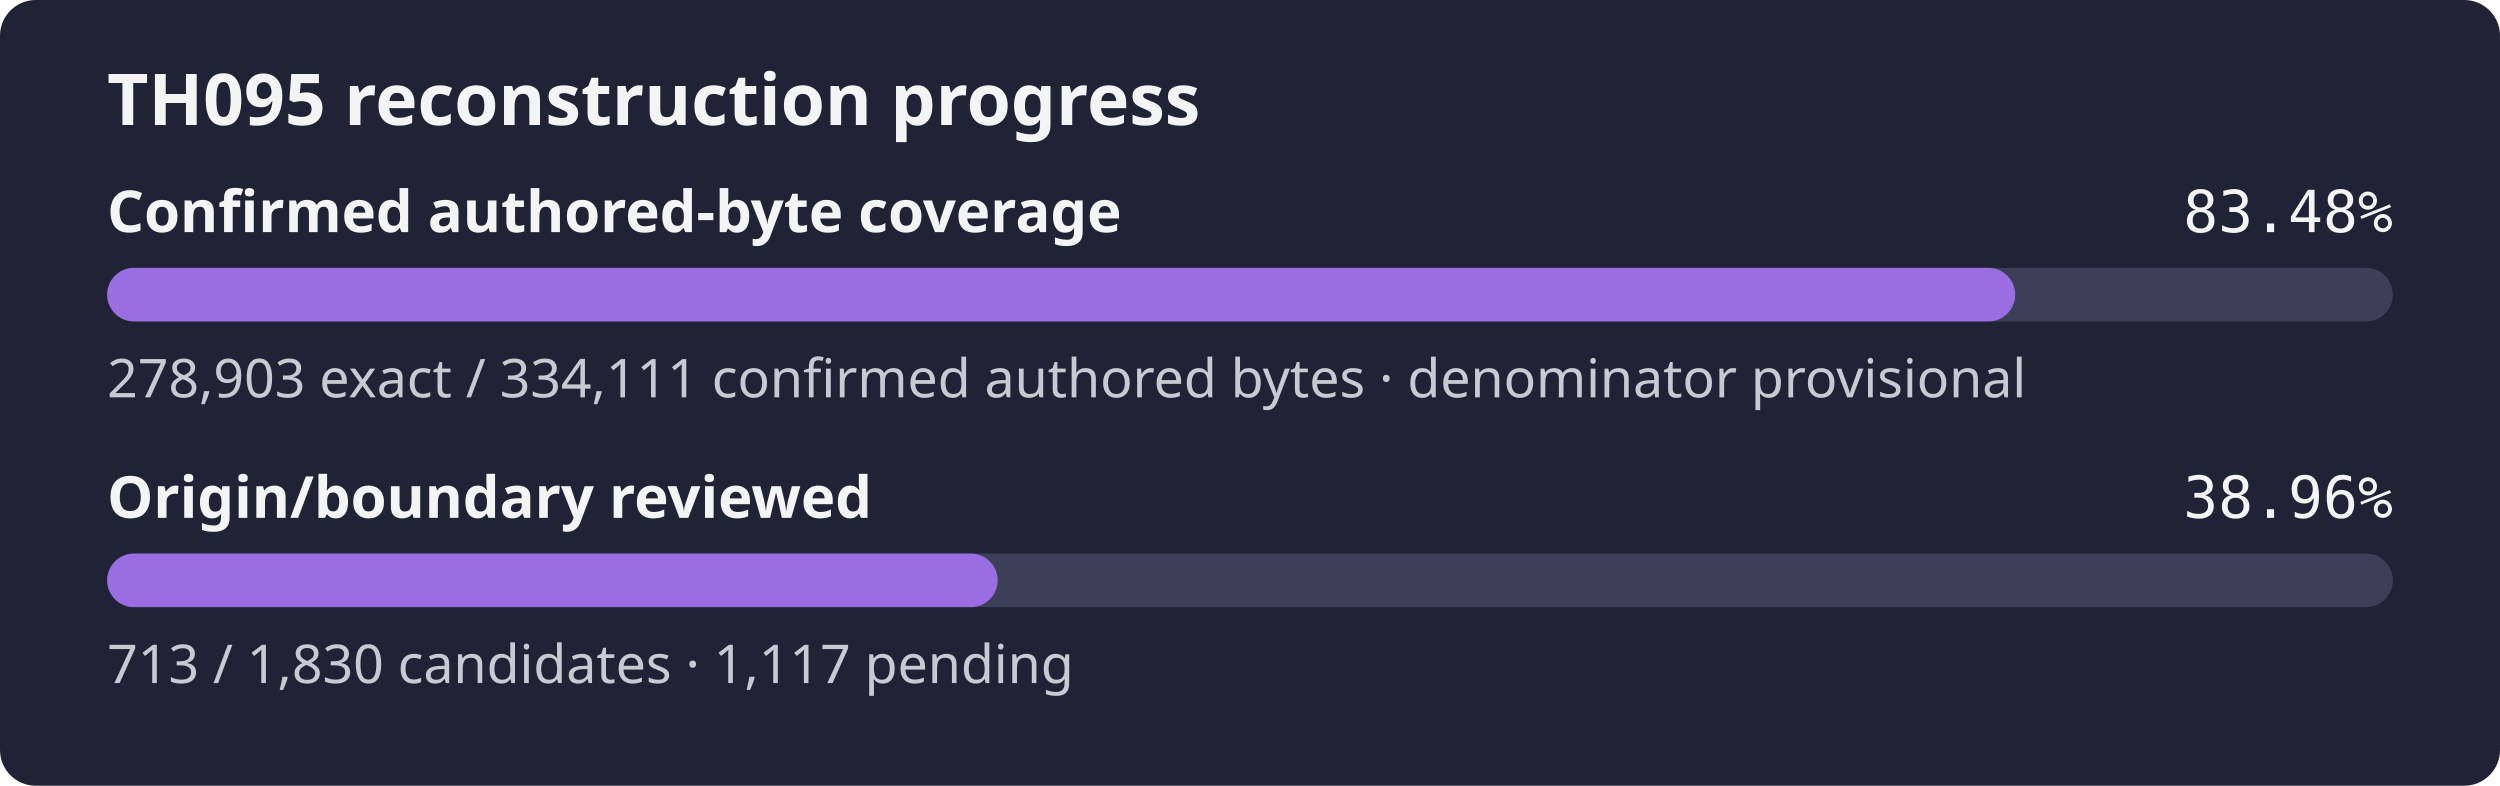
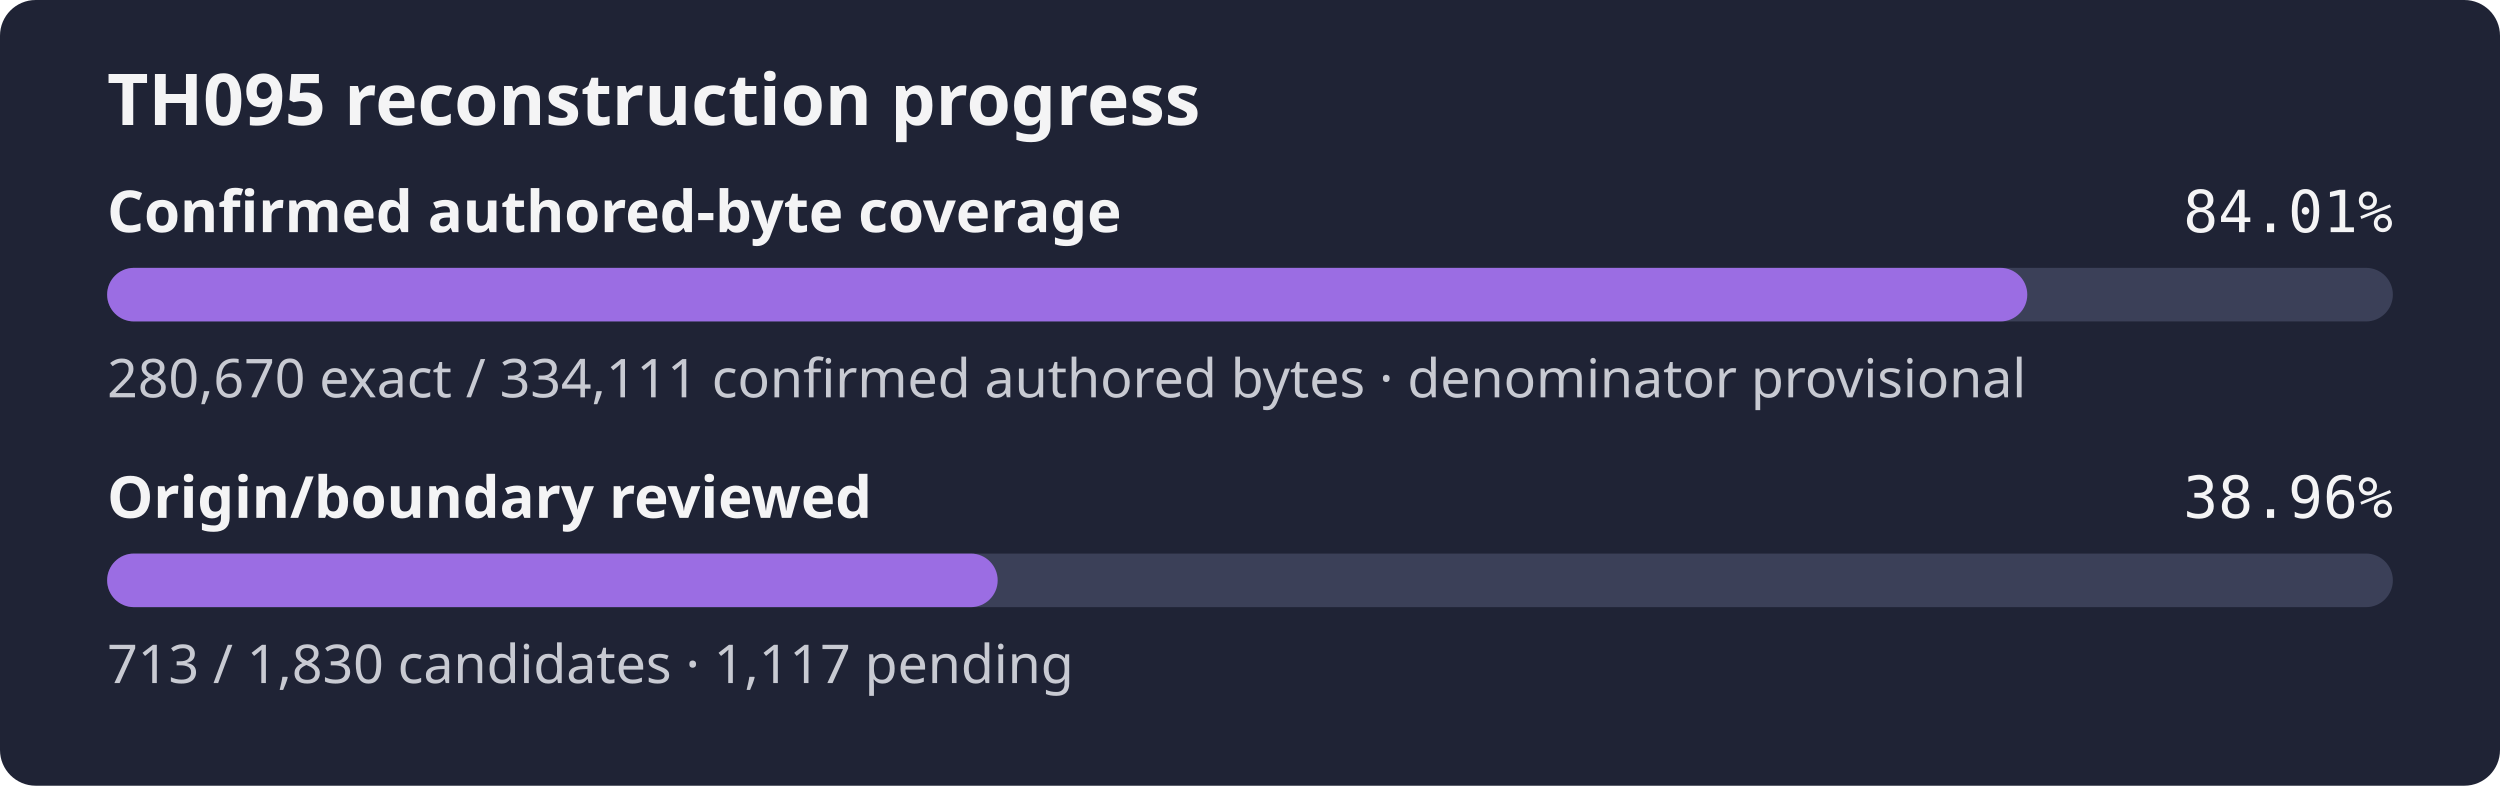
- <svg xmlns="http://www.w3.org/2000/svg" width="560" height="176" role="img" aria-label="TH095 reconstruction progress: 83.48% of the confirmed authored-byte set is exact, origin review 38.96%">
+ <svg xmlns="http://www.w3.org/2000/svg" width="560" height="176" role="img" aria-label="TH095 reconstruction progress: 84.01% of the confirmed authored-byte set is exact, origin review 38.96%">
  <rect width="560" height="176" rx="8" fill="#1f2335" />
  <text x="24" y="28" fill="#f4f4f5" font-family="sans-serif" font-size="16" font-weight="600">TH095 reconstruction progress</text>
  <text x="24" y="52" fill="#f4f4f5" font-family="sans-serif" font-size="13" font-weight="600">Confirmed authored-byte coverage</text>
-   <text x="536" y="52" fill="#f4f4f5" text-anchor="end" font-family="monospace" font-size="13">83.48%</text>
+   <text x="536" y="52" fill="#f4f4f5" text-anchor="end" font-family="monospace" font-size="13">84.01%</text>
  <rect x="24" y="60" width="512" height="12" rx="6" fill="#3b4058" />
-   <rect x="24" y="60" width="427.40" height="12" rx="6" fill="#9b6de3" />
-   <text x="24" y="89" fill="#c8cad2" font-family="sans-serif" font-size="12">278,903 exact / 334,111 confirmed authored bytes · denominator provisional</text>
+   <rect x="24" y="60" width="430.11" height="12" rx="6" fill="#9b6de3" />
+   <text x="24" y="89" fill="#c8cad2" font-family="sans-serif" font-size="12">280,670 exact / 334,111 confirmed authored bytes · denominator provisional</text>
  <text x="24" y="116" fill="#f4f4f5" font-family="sans-serif" font-size="13" font-weight="600">Origin/boundary reviewed</text>
  <text x="536" y="116" fill="#f4f4f5" text-anchor="end" font-family="monospace" font-size="13">38.96%</text>
  <rect x="24" y="124" width="512" height="12" rx="6" fill="#3b4058" />
  <rect x="24" y="124" width="199.48" height="12" rx="6" fill="#9b6de3" />
  <text x="24" y="153" fill="#c8cad2" font-family="sans-serif" font-size="12">713 / 1,830 candidates · 1,117 pending</text>
</svg>
